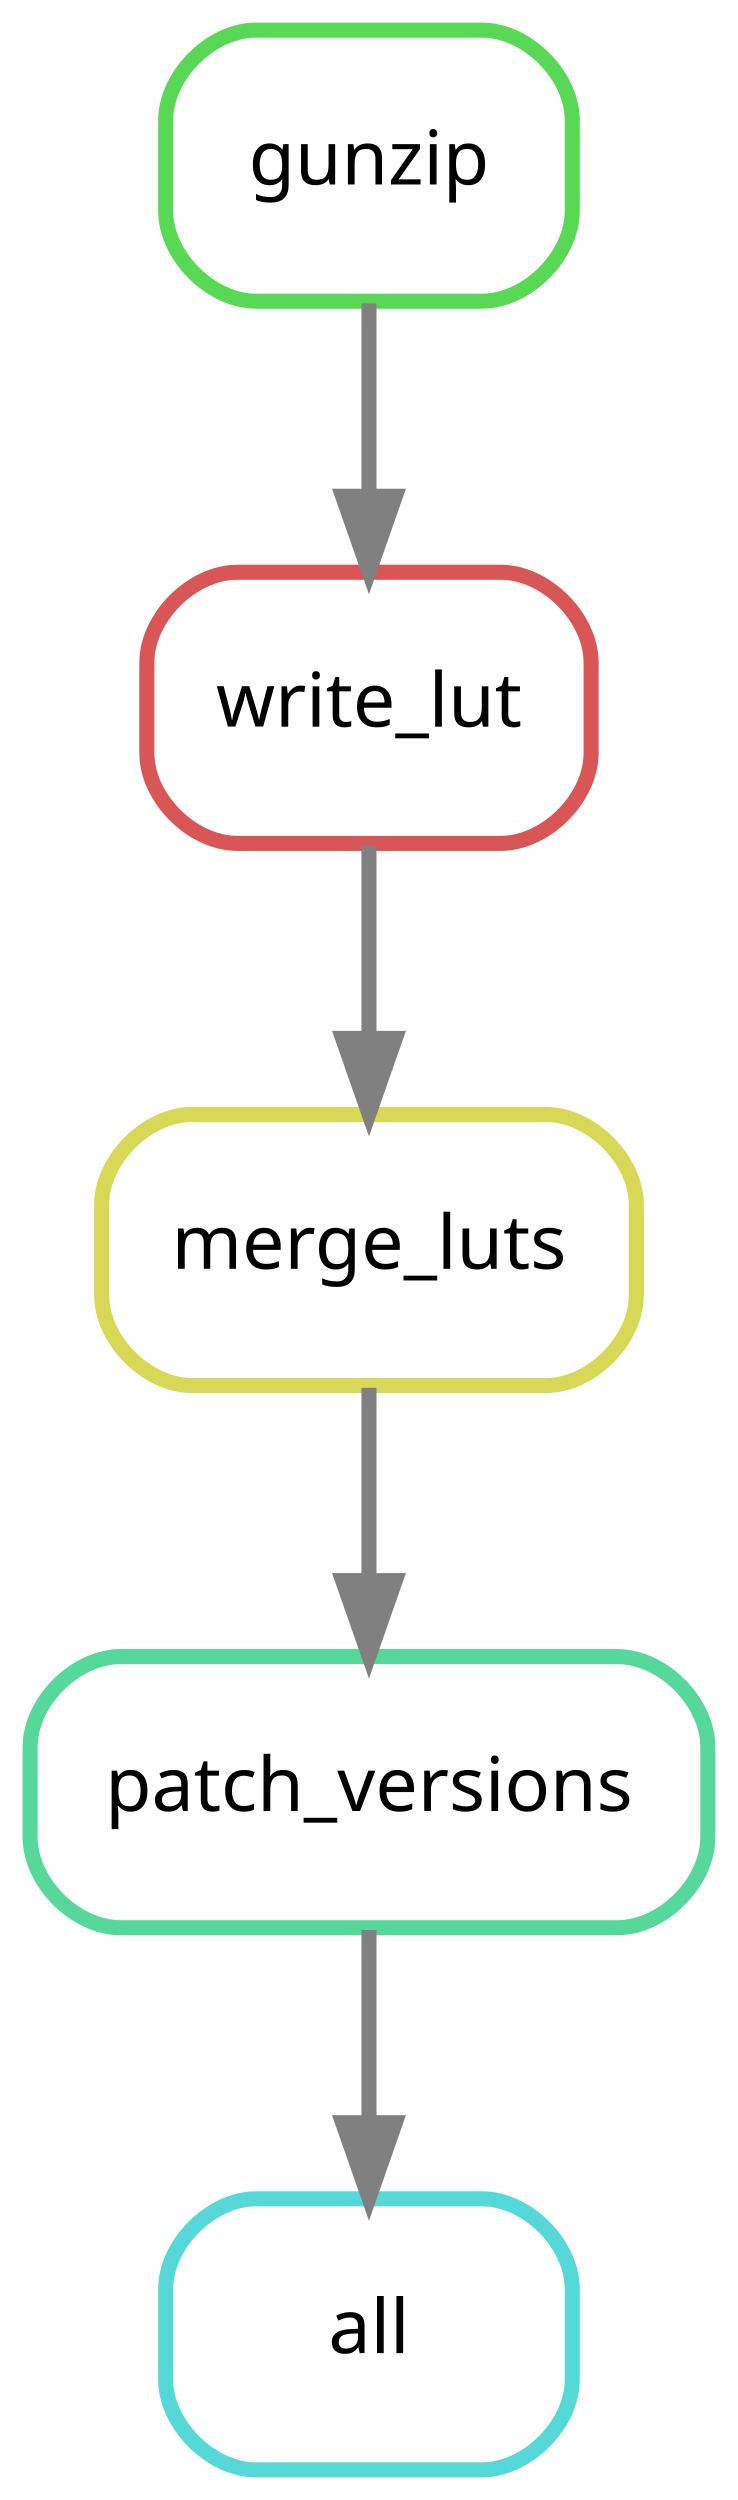
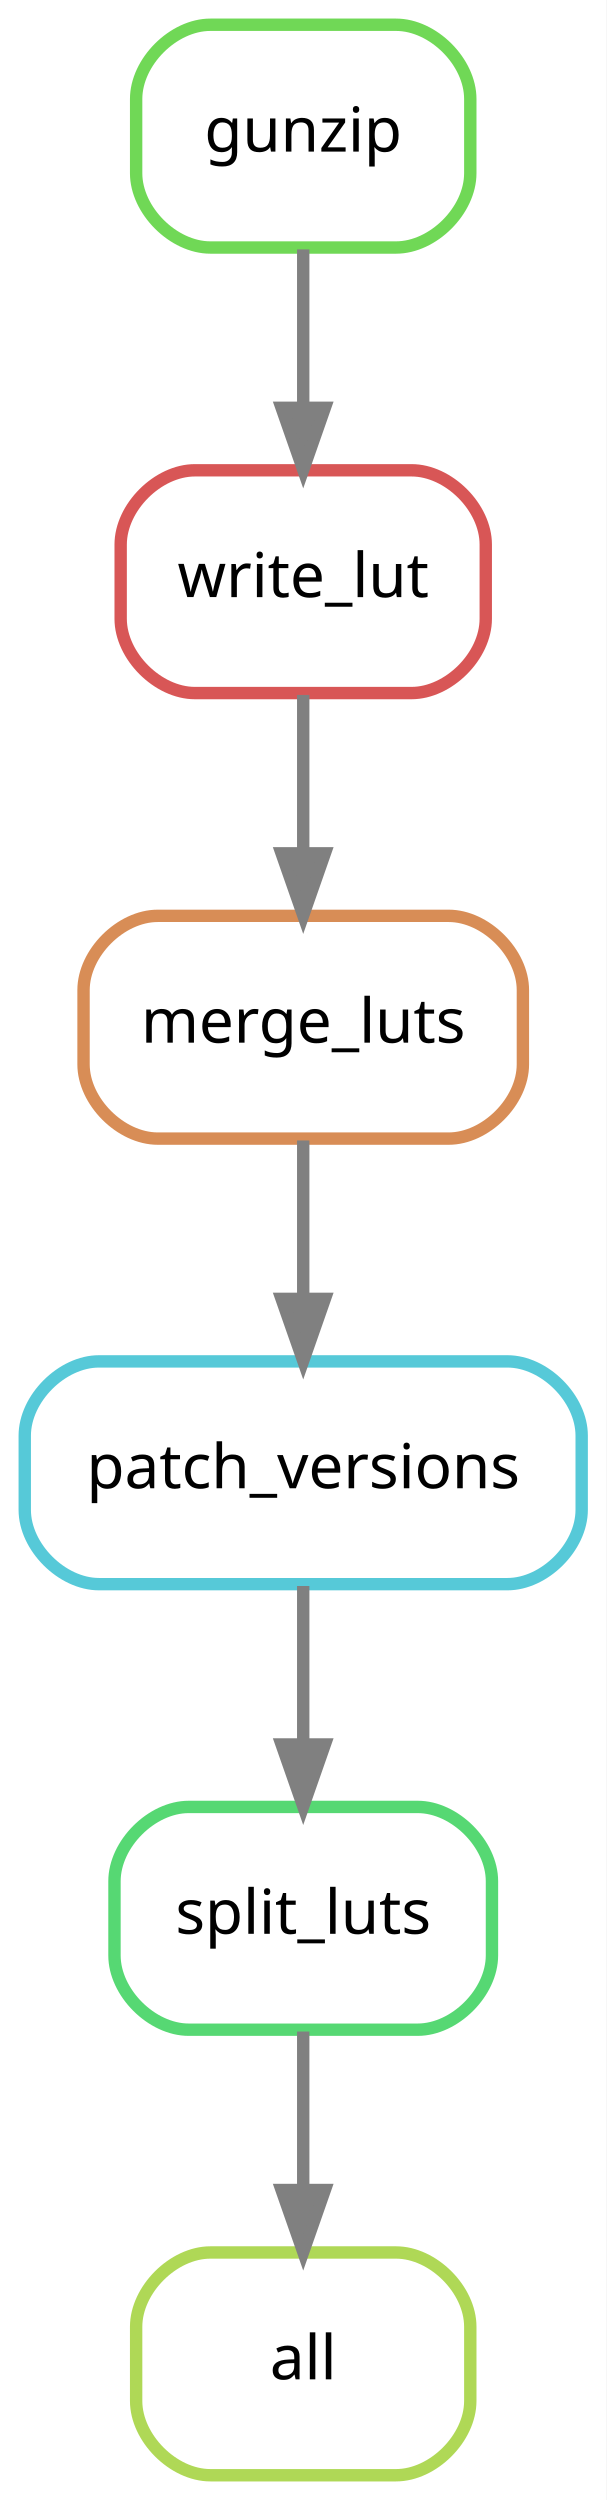
- <svg xmlns="http://www.w3.org/2000/svg" width="98pt" height="332pt" viewBox="0.00 0.00 98.00 332.00">
-   <g id="graph0" class="graph" transform="scale(1 1) rotate(0) translate(4 328)">
-     <polygon fill="white" stroke="transparent" points="-4,4 -4,-328 94,-328 94,4 -4,4" />
+ <svg xmlns="http://www.w3.org/2000/svg" width="98pt" height="404pt" viewBox="0.00 0.00 98.00 404.00">
+   <g id="graph0" class="graph" transform="scale(1 1) rotate(0) translate(4 400)">
+     <polygon fill="white" stroke="transparent" points="-4,4 -4,-400 94,-400 94,4 -4,4" />
    <g id="node1" class="node">
-       <path fill="none" stroke="#56d8d8" stroke-width="2" d="M60,-36C60,-36 30,-36 30,-36 24,-36 18,-30 18,-24 18,-24 18,-12 18,-12 18,-6 24,0 30,0 30,0 60,0 60,0 66,0 72,-6 72,-12 72,-12 72,-24 72,-24 72,-30 66,-36 60,-36" />
+       <path fill="none" stroke="#56d873" stroke-width="2" d="M63.5,-108C63.5,-108 26.5,-108 26.5,-108 20.5,-108 14.5,-102 14.5,-96 14.5,-96 14.5,-84 14.5,-84 14.5,-78 20.5,-72 26.5,-72 26.5,-72 63.5,-72 63.5,-72 69.5,-72 75.5,-78 75.5,-84 75.5,-84 75.5,-96 75.5,-96 75.5,-102 69.5,-108 63.5,-108" />
+       <text text-anchor="middle" x="45" y="-87.5" font-family="sans" font-size="10.00">split_luts</text>
+     </g>
+     <g id="node6" class="node">
+       <path fill="none" stroke="#afd856" stroke-width="2" d="M60,-36C60,-36 30,-36 30,-36 24,-36 18,-30 18,-24 18,-24 18,-12 18,-12 18,-6 24,0 30,0 30,0 60,0 60,0 66,0 72,-6 72,-12 72,-12 72,-24 72,-24 72,-30 66,-36 60,-36" />
      <text text-anchor="middle" x="45" y="-15.5" font-family="sans" font-size="10.00">all</text>
    </g>
+     <g id="edge5" class="edge">
+       <path fill="none" stroke="grey" stroke-width="2" d="M45,-71.7C45,-63.98 45,-54.71 45,-46.11" />
+       <polygon fill="grey" stroke="grey" stroke-width="2" points="48.5,-46.1 45,-36.1 41.5,-46.1 48.5,-46.1" />
+     </g>
    <g id="node2" class="node">
-       <path fill="none" stroke="#d6d856" stroke-width="2" d="M68.5,-180C68.5,-180 21.5,-180 21.5,-180 15.5,-180 9.5,-174 9.5,-168 9.5,-168 9.5,-156 9.5,-156 9.5,-150 15.5,-144 21.5,-144 21.5,-144 68.5,-144 68.5,-144 74.5,-144 80.5,-150 80.5,-156 80.5,-156 80.5,-168 80.5,-168 80.5,-174 74.5,-180 68.5,-180" />
-       <text text-anchor="middle" x="45" y="-159.5" font-family="sans" font-size="10.00">merge_luts</text>
+       <path fill="none" stroke="#d88d56" stroke-width="2" d="M68.5,-252C68.5,-252 21.5,-252 21.5,-252 15.5,-252 9.5,-246 9.5,-240 9.5,-240 9.5,-228 9.5,-228 9.5,-222 15.5,-216 21.5,-216 21.5,-216 68.5,-216 68.5,-216 74.5,-216 80.5,-222 80.5,-228 80.5,-228 80.5,-240 80.5,-240 80.5,-246 74.5,-252 68.5,-252" />
+       <text text-anchor="middle" x="45" y="-231.5" font-family="sans" font-size="10.00">merge_luts</text>
    </g>
    <g id="node5" class="node">
-       <path fill="none" stroke="#56d89a" stroke-width="2" d="M78,-108C78,-108 12,-108 12,-108 6,-108 0,-102 0,-96 0,-96 0,-84 0,-84 0,-78 6,-72 12,-72 12,-72 78,-72 78,-72 84,-72 90,-78 90,-84 90,-84 90,-96 90,-96 90,-102 84,-108 78,-108" />
-       <text text-anchor="middle" x="45" y="-87.5" font-family="sans" font-size="10.00">patch_versions</text>
+       <path fill="none" stroke="#56c9d8" stroke-width="2" d="M78,-180C78,-180 12,-180 12,-180 6,-180 0,-174 0,-168 0,-168 0,-156 0,-156 0,-150 6,-144 12,-144 12,-144 78,-144 78,-144 84,-144 90,-150 90,-156 90,-156 90,-168 90,-168 90,-174 84,-180 78,-180" />
+       <text text-anchor="middle" x="45" y="-159.5" font-family="sans" font-size="10.00">patch_versions</text>
    </g>
    <g id="edge4" class="edge">
+       <path fill="none" stroke="grey" stroke-width="2" d="M45,-215.7C45,-207.98 45,-198.71 45,-190.11" />
+       <polygon fill="grey" stroke="grey" stroke-width="2" points="48.5,-190.1 45,-180.1 41.5,-190.1 48.5,-190.1" />
+     </g>
+     <g id="node3" class="node">
+       <path fill="none" stroke="#d85656" stroke-width="2" d="M62.5,-324C62.5,-324 27.5,-324 27.5,-324 21.5,-324 15.5,-318 15.5,-312 15.5,-312 15.5,-300 15.5,-300 15.5,-294 21.5,-288 27.5,-288 27.5,-288 62.5,-288 62.5,-288 68.5,-288 74.5,-294 74.5,-300 74.5,-300 74.5,-312 74.5,-312 74.5,-318 68.5,-324 62.5,-324" />
+       <text text-anchor="middle" x="45" y="-303.5" font-family="sans" font-size="10.00">write_lut</text>
+     </g>
+     <g id="edge2" class="edge">
+       <path fill="none" stroke="grey" stroke-width="2" d="M45,-287.7C45,-279.98 45,-270.71 45,-262.11" />
+       <polygon fill="grey" stroke="grey" stroke-width="2" points="48.5,-262.1 45,-252.1 41.5,-262.1 48.5,-262.1" />
+     </g>
+     <g id="node4" class="node">
+       <path fill="none" stroke="#70d856" stroke-width="2" d="M60,-396C60,-396 30,-396 30,-396 24,-396 18,-390 18,-384 18,-384 18,-372 18,-372 18,-366 24,-360 30,-360 30,-360 60,-360 60,-360 66,-360 72,-366 72,-372 72,-372 72,-384 72,-384 72,-390 66,-396 60,-396" />
+       <text text-anchor="middle" x="45" y="-375.5" font-family="sans" font-size="10.00">gunzip</text>
+     </g>
+     <g id="edge3" class="edge">
+       <path fill="none" stroke="grey" stroke-width="2" d="M45,-359.7C45,-351.98 45,-342.71 45,-334.11" />
+       <polygon fill="grey" stroke="grey" stroke-width="2" points="48.5,-334.1 45,-324.1 41.5,-334.1 48.5,-334.1" />
+     </g>
+     <g id="edge1" class="edge">
      <path fill="none" stroke="grey" stroke-width="2" d="M45,-143.7C45,-135.98 45,-126.71 45,-118.11" />
      <polygon fill="grey" stroke="grey" stroke-width="2" points="48.5,-118.1 45,-108.1 41.5,-118.1 48.5,-118.1" />
    </g>
-     <g id="node3" class="node">
-       <path fill="none" stroke="#d85656" stroke-width="2" d="M62.5,-252C62.5,-252 27.5,-252 27.5,-252 21.5,-252 15.5,-246 15.5,-240 15.5,-240 15.5,-228 15.5,-228 15.5,-222 21.5,-216 27.5,-216 27.5,-216 62.5,-216 62.5,-216 68.5,-216 74.5,-222 74.5,-228 74.5,-228 74.5,-240 74.5,-240 74.5,-246 68.5,-252 62.5,-252" />
-       <text text-anchor="middle" x="45" y="-231.5" font-family="sans" font-size="10.00">write_lut</text>
-     </g>
-     <g id="edge2" class="edge">
-       <path fill="none" stroke="grey" stroke-width="2" d="M45,-215.7C45,-207.98 45,-198.71 45,-190.11" />
-       <polygon fill="grey" stroke="grey" stroke-width="2" points="48.5,-190.1 45,-180.1 41.5,-190.1 48.5,-190.1" />
-     </g>
-     <g id="node4" class="node">
-       <path fill="none" stroke="#59d856" stroke-width="2" d="M60,-324C60,-324 30,-324 30,-324 24,-324 18,-318 18,-312 18,-312 18,-300 18,-300 18,-294 24,-288 30,-288 30,-288 60,-288 60,-288 66,-288 72,-294 72,-300 72,-300 72,-312 72,-312 72,-318 66,-324 60,-324" />
-       <text text-anchor="middle" x="45" y="-303.5" font-family="sans" font-size="10.00">gunzip</text>
-     </g>
-     <g id="edge3" class="edge">
-       <path fill="none" stroke="grey" stroke-width="2" d="M45,-287.7C45,-279.98 45,-270.71 45,-262.11" />
-       <polygon fill="grey" stroke="grey" stroke-width="2" points="48.5,-262.1 45,-252.1 41.5,-262.1 48.5,-262.1" />
-     </g>
-     <g id="edge1" class="edge">
-       <path fill="none" stroke="grey" stroke-width="2" d="M45,-71.7C45,-63.98 45,-54.71 45,-46.11" />
-       <polygon fill="grey" stroke="grey" stroke-width="2" points="48.5,-46.1 45,-36.1 41.5,-46.1 48.5,-46.1" />
-     </g>
  </g>
</svg>
